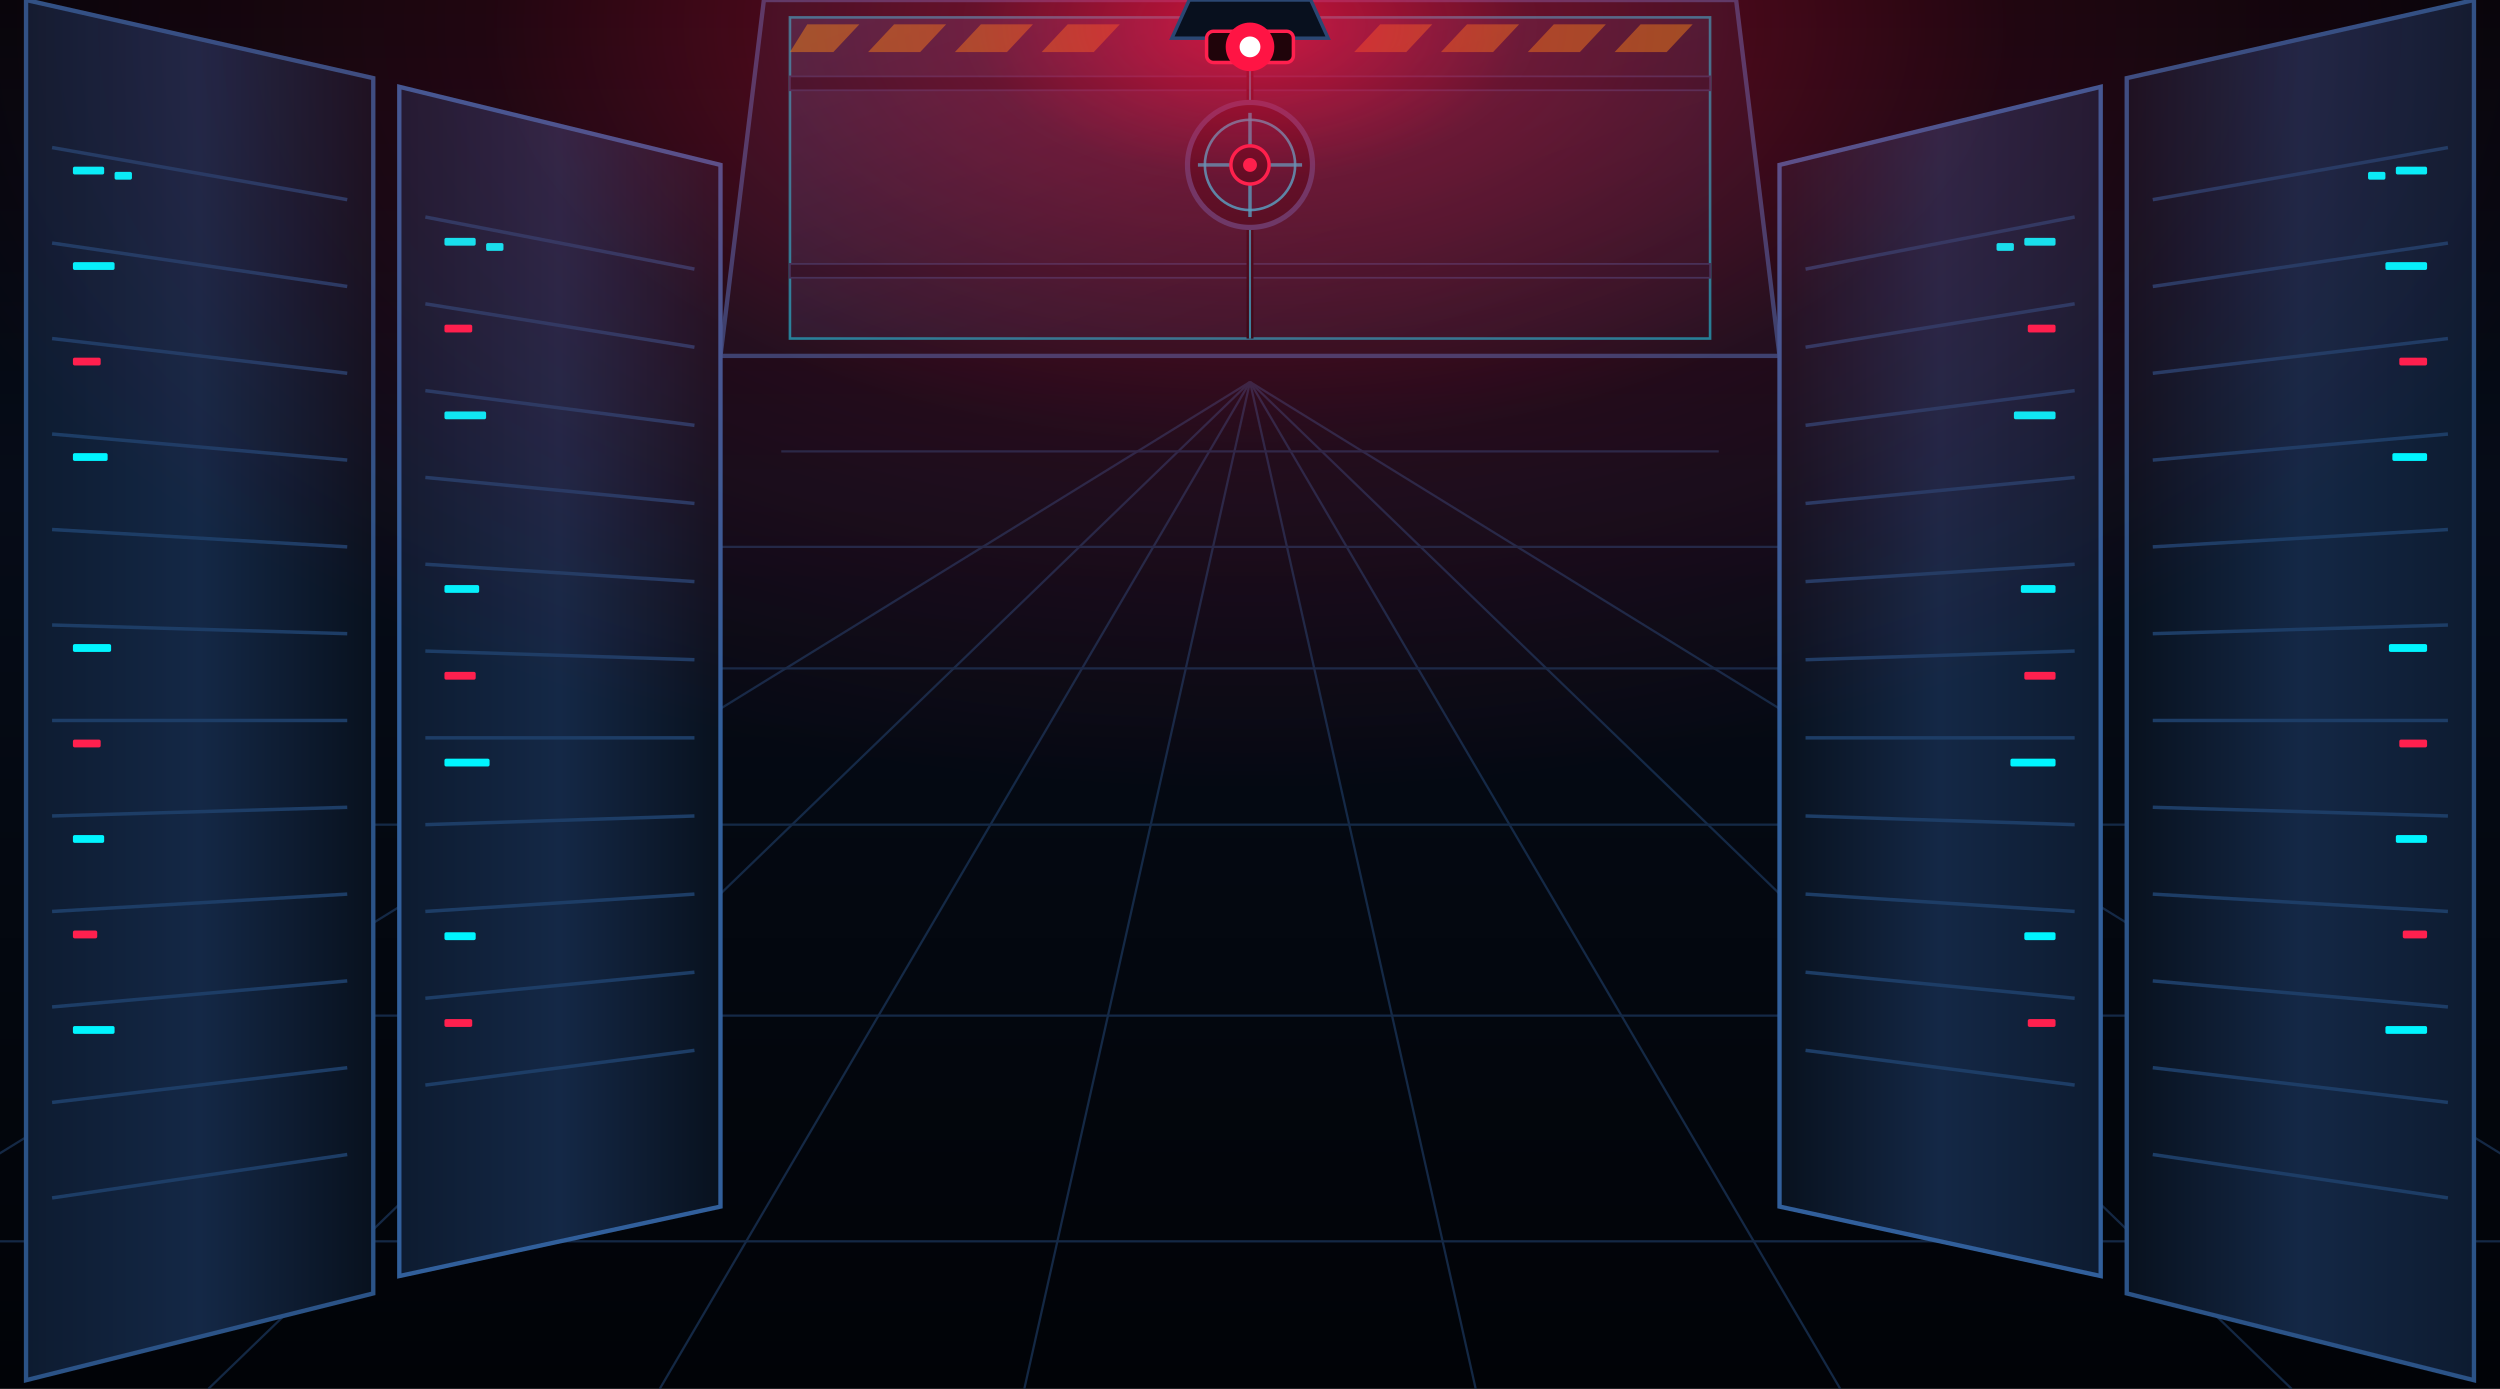
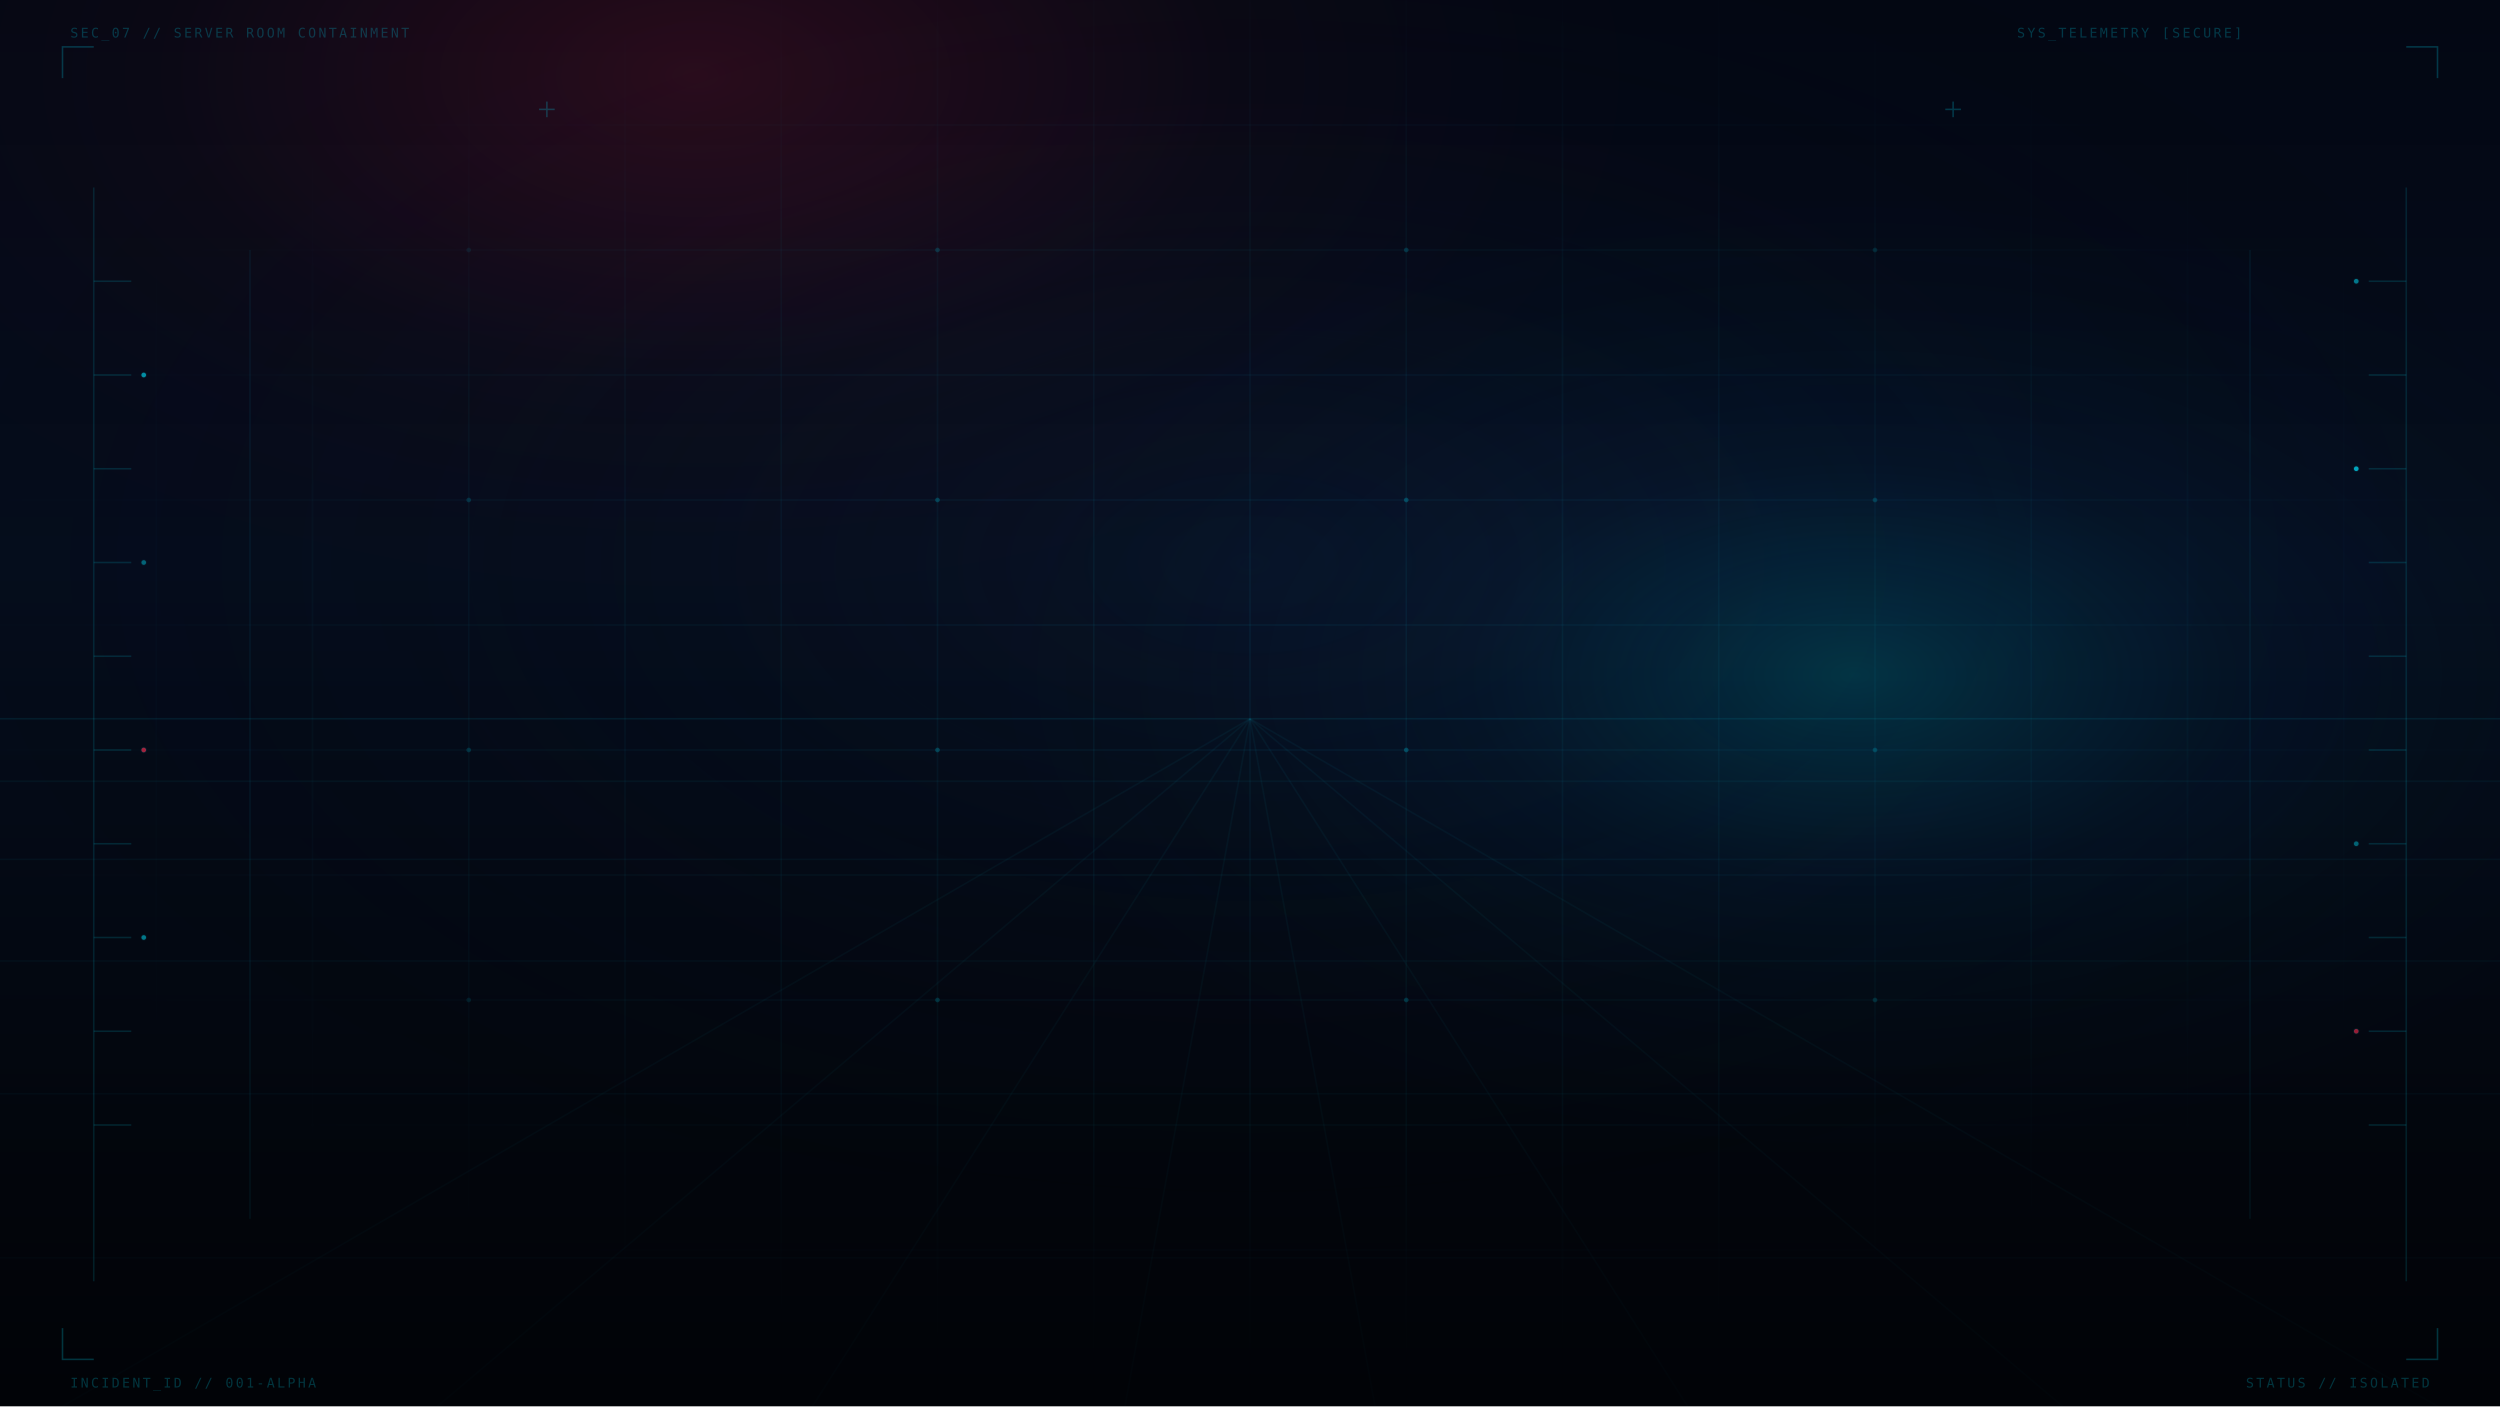
- <svg xmlns="http://www.w3.org/2000/svg" viewBox="0 0 1440 800" preserveAspectRatio="xMidYMid slice">
+ <svg viewBox="0 0 1600 900" preserveAspectRatio="xMidYMid slice" fill="none">
  <defs>
-     <linearGradient id="bgGrad" x1="0" y1="0" x2="0" y2="1">
-       <stop offset="0%" stop-color="#020409" />
-       <stop offset="35%" stop-color="#060c18" />
+     <linearGradient id="bg-deep" x1="0%" y1="0%" x2="0%" y2="100%">
+       <stop offset="0%" stop-color="#030713" />
+       <stop offset="40%" stop-color="#050d1d" />
+       <stop offset="85%" stop-color="#02050b" />
      <stop offset="100%" stop-color="#010307" />
    </linearGradient>
-     <radialGradient id="emergencyGlow" cx="50%" cy="2%" r="55%">
-       <stop offset="0%" stop-color="#ff1444" stop-opacity="0.8" />
-       <stop offset="20%" stop-color="#ff1444" stop-opacity="0.38" />
-       <stop offset="55%" stop-color="#ff1444" stop-opacity="0.12" />
-       <stop offset="100%" stop-color="#ff1444" stop-opacity="0" />
+     <radialGradient id="robot-stage-glow" cx="74%" cy="48%" r="38%">
+       <stop offset="0%" stop-color="rgba(0, 229, 255, 0.18)" />
+       <stop offset="40%" stop-color="rgba(0, 140, 220, 0.06)" />
+       <stop offset="100%" stop-color="transparent" />
    </radialGradient>
-     <linearGradient id="doorPlate" x1="0" y1="0" x2="1" y2="1">
-       <stop offset="0%" stop-color="#182a44" />
-       <stop offset="50%" stop-color="#101c2e" />
-       <stop offset="100%" stop-color="#0a121e" />
+     <radialGradient id="lockdown-ambient" cx="28%" cy="5%" r="42%">
+       <stop offset="0%" stop-color="rgba(255, 38, 74, 0.15)" />
+       <stop offset="50%" stop-color="rgba(255, 38, 74, 0.03)" />
+       <stop offset="100%" stop-color="transparent" />
+     </radialGradient>
+     <radialGradient id="center-diffuse" cx="50%" cy="40%" r="55%">
+       <stop offset="0%" stop-color="rgba(12, 28, 54, 0.35)" />
+       <stop offset="60%" stop-color="rgba(5, 12, 24, 0.1)" />
+       <stop offset="100%" stop-color="transparent" />
+     </radialGradient>
+     <radialGradient id="grid-fade-mask" cx="50%" cy="46%" r="56%">
+       <stop offset="0%" stop-color="#ffffff" stop-opacity="1" />
+       <stop offset="65%" stop-color="#ffffff" stop-opacity="0.5" />
+       <stop offset="100%" stop-color="#000000" stop-opacity="0" />
+     </radialGradient>
+     <mask id="grid-mask">
+       <rect width="1600" height="900" fill="url(#grid-fade-mask)" />
+     </mask>
+     <linearGradient id="floor-fade" x1="0%" y1="0%" x2="0%" y2="100%">
+       <stop offset="0%" stop-color="#000000" stop-opacity="0" />
+       <stop offset="40%" stop-color="#ffffff" stop-opacity="0.7" />
+       <stop offset="100%" stop-color="#ffffff" stop-opacity="0.12" />
    </linearGradient>
-     <linearGradient id="rackGrad" x1="0" y1="0" x2="1" y2="0">
-       <stop offset="0%" stop-color="#0d1b30" />
-       <stop offset="50%" stop-color="#142846" />
-       <stop offset="100%" stop-color="#08111e" />
-     </linearGradient>
-     <linearGradient id="rackGradR" x1="1" y1="0" x2="0" y2="0">
-       <stop offset="0%" stop-color="#0d1b30" />
-       <stop offset="50%" stop-color="#142846" />
-       <stop offset="100%" stop-color="#08111e" />
-     </linearGradient>
+     <mask id="floor-mask">
+       <rect width="1600" height="900" fill="url(#floor-fade)" />
+     </mask>
  </defs>
-   <rect width="1440" height="800" fill="url(#bgGrad)" />
-   <g stroke="#1a3458" stroke-width="1.3" opacity="0.75">
-     <line x1="720" y1="220" x2="-220" y2="800" />
-     <line x1="720" y1="220" x2="120" y2="800" />
-     <line x1="720" y1="220" x2="380" y2="800" />
-     <line x1="720" y1="220" x2="590" y2="800" />
-     <line x1="720" y1="220" x2="850" y2="800" />
-     <line x1="720" y1="220" x2="1060" y2="800" />
-     <line x1="720" y1="220" x2="1320" y2="800" />
-     <line x1="720" y1="220" x2="1660" y2="800" />
-     <line x1="450" y1="260" x2="990" y2="260" />
-     <line x1="380" y1="315" x2="1060" y2="315" />
-     <line x1="290" y1="385" x2="1150" y2="385" />
-     <line x1="190" y1="475" x2="1250" y2="475" />
-     <line x1="70" y1="585" x2="1370" y2="585" />
-     <line x1="-70" y1="715" x2="1510" y2="715" />
+   <rect width="1600" height="900" fill="url(#bg-deep)" />
+   <rect width="1600" height="900" fill="url(#center-diffuse)" />
+   <rect width="1600" height="900" fill="url(#lockdown-ambient)" />
+   <rect width="1600" height="900" fill="url(#robot-stage-glow)" />
+   <g mask="url(#grid-mask)" stroke="rgba(0, 229, 255, 0.06)" stroke-width="1">
+     <line x1="100" y1="0" x2="100" y2="900" />
+     <line x1="200" y1="0" x2="200" y2="900" />
+     <line x1="300" y1="0" x2="300" y2="900" />
+     <line x1="400" y1="0" x2="400" y2="900" />
+     <line x1="500" y1="0" x2="500" y2="900" />
+     <line x1="600" y1="0" x2="600" y2="900" />
+     <line x1="700" y1="0" x2="700" y2="900" />
+     <line x1="800" y1="0" x2="800" y2="900" />
+     <line x1="900" y1="0" x2="900" y2="900" />
+     <line x1="1000" y1="0" x2="1000" y2="900" />
+     <line x1="1100" y1="0" x2="1100" y2="900" />
+     <line x1="1200" y1="0" x2="1200" y2="900" />
+     <line x1="1300" y1="0" x2="1300" y2="900" />
+     <line x1="1400" y1="0" x2="1400" y2="900" />
+     <line x1="1500" y1="0" x2="1500" y2="900" />
+     <line x1="0" y1="80" x2="1600" y2="80" />
+     <line x1="0" y1="160" x2="1600" y2="160" />
+     <line x1="0" y1="240" x2="1600" y2="240" />
+     <line x1="0" y1="320" x2="1600" y2="320" />
+     <line x1="0" y1="400" x2="1600" y2="400" />
+     <line x1="0" y1="480" x2="1600" y2="480" />
+     <line x1="0" y1="560" x2="1600" y2="560" />
+     <line x1="0" y1="640" x2="1600" y2="640" />
+     <line x1="0" y1="720" x2="1600" y2="720" />
+     <line x1="0" y1="800" x2="1600" y2="800" />
  </g>
-   <g id="security-blast-door">
-     <polygon points="440,0 1000,0 1025,205 415,205" fill="#070f1a" stroke="#254774" stroke-width="2.5" />
-     <rect x="455" y="10" width="530" height="185" fill="url(#doorPlate)" stroke="#00e5ff" stroke-width="1.5" stroke-opacity="0.6" />
-     <g opacity="0.45">
-       <polygon points="465,14 495,14 480,30 455,30" fill="#ffb800" />
-       <polygon points="515,14 545,14 530,30 500,30" fill="#ffb800" />
-       <polygon points="565,14 595,14 580,30 550,30" fill="#ffb800" />
-       <polygon points="615,14 645,14 630,30 600,30" fill="#ffb800" />
-       <polygon points="795,14 825,14 810,30 780,30" fill="#ffb800" />
-       <polygon points="845,14 875,14 860,30 830,30" fill="#ffb800" />
-       <polygon points="895,14 925,14 910,30 880,30" fill="#ffb800" />
-       <polygon points="945,14 975,14 960,30 930,30" fill="#ffb800" />
-     </g>
-     <rect x="455" y="44" width="530" height="8" fill="#091424" stroke="#1d385e" stroke-width="1" />
-     <rect x="455" y="152" width="530" height="8" fill="#091424" stroke="#1d385e" stroke-width="1" />
-     <line x1="720" y1="10" x2="720" y2="195" stroke="#03060c" stroke-width="4" />
-     <line x1="720" y1="10" x2="720" y2="195" stroke="#00e5ff" stroke-width="1.2" stroke-opacity="0.7" />
-     <circle cx="720" cy="95" r="36" fill="#060c16" stroke="#254a79" stroke-width="3" />
-     <circle cx="720" cy="95" r="26" fill="#0b172a" stroke="#00e5ff" stroke-width="1.5" stroke-opacity="0.85" />
-     <line x1="690" y1="95" x2="750" y2="95" stroke="#00e5ff" stroke-width="2" stroke-opacity="0.8" />
-     <line x1="720" y1="65" x2="720" y2="125" stroke="#00e5ff" stroke-width="2" stroke-opacity="0.8" />
-     <circle cx="720" cy="95" r="11" fill="#040810" stroke="#ff2952" stroke-width="2" />
-     <circle cx="720" cy="95" r="4" fill="#ff2952" />
+   <g mask="url(#grid-mask)" fill="rgba(0, 229, 255, 0.28)">
+     <circle cx="300" cy="160" r="1.5" />
+     <circle cx="600" cy="160" r="1.5" />
+     <circle cx="900" cy="160" r="1.5" />
+     <circle cx="1200" cy="160" r="1.5" />
+     <circle cx="300" cy="320" r="1.5" />
+     <circle cx="600" cy="320" r="1.5" />
+     <circle cx="900" cy="320" r="1.5" />
+     <circle cx="1200" cy="320" r="1.5" />
+     <circle cx="300" cy="480" r="1.5" />
+     <circle cx="600" cy="480" r="1.5" />
+     <circle cx="900" cy="480" r="1.5" />
+     <circle cx="1200" cy="480" r="1.5" />
+     <circle cx="300" cy="640" r="1.5" />
+     <circle cx="600" cy="640" r="1.5" />
+     <circle cx="900" cy="640" r="1.5" />
+     <circle cx="1200" cy="640" r="1.5" />
  </g>
-   <g id="left-server-racks">
-     <polygon points="15,0 215,45 215,745 15,795" fill="url(#rackGrad)" stroke="#2b5387" stroke-width="2.5" />
-     <polygon points="230,50 415,95 415,695 230,735" fill="url(#rackGrad)" stroke="#315f9b" stroke-width="2.5" />
-     <g stroke="#1d3d66" stroke-width="2">
-       <line x1="30" y1="85" x2="200" y2="115" />
-       <line x1="30" y1="140" x2="200" y2="165" />
-       <line x1="30" y1="195" x2="200" y2="215" />
-       <line x1="30" y1="250" x2="200" y2="265" />
-       <line x1="30" y1="305" x2="200" y2="315" />
-       <line x1="30" y1="360" x2="200" y2="365" />
-       <line x1="30" y1="415" x2="200" y2="415" />
-       <line x1="30" y1="470" x2="200" y2="465" />
-       <line x1="30" y1="525" x2="200" y2="515" />
-       <line x1="30" y1="580" x2="200" y2="565" />
-       <line x1="30" y1="635" x2="200" y2="615" />
-       <line x1="30" y1="690" x2="200" y2="665" />
-       <line x1="245" y1="125" x2="400" y2="155" />
-       <line x1="245" y1="175" x2="400" y2="200" />
-       <line x1="245" y1="225" x2="400" y2="245" />
-       <line x1="245" y1="275" x2="400" y2="290" />
-       <line x1="245" y1="325" x2="400" y2="335" />
-       <line x1="245" y1="375" x2="400" y2="380" />
-       <line x1="245" y1="425" x2="400" y2="425" />
-       <line x1="245" y1="475" x2="400" y2="470" />
-       <line x1="245" y1="525" x2="400" y2="515" />
-       <line x1="245" y1="575" x2="400" y2="560" />
-       <line x1="245" y1="625" x2="400" y2="605" />
-     </g>
-     <g fill="#00f5ff">
-       <rect x="42" y="96" width="18" height="4.5" rx="1" />
-       <rect x="66" y="99" width="10" height="4.5" rx="1" />
-       <rect x="42" y="151" width="24" height="4.5" rx="1" />
-       <rect x="42" y="261" width="20" height="4.5" rx="1" />
-       <rect x="42" y="371" width="22" height="4.5" rx="1" />
-       <rect x="42" y="481" width="18" height="4.5" rx="1" />
-       <rect x="42" y="591" width="24" height="4.5" rx="1" />
-       <rect x="256" y="137" width="18" height="4.5" rx="1" />
-       <rect x="280" y="140" width="10" height="4.5" rx="1" />
-       <rect x="256" y="237" width="24" height="4.5" rx="1" />
-       <rect x="256" y="337" width="20" height="4.5" rx="1" />
-       <rect x="256" y="437" width="26" height="4.5" rx="1" />
-       <rect x="256" y="537" width="18" height="4.5" rx="1" />
-     </g>
-     <g fill="#ff204e">
-       <rect x="42" y="206" width="16" height="4.5" rx="1" />
-       <rect x="42" y="426" width="16" height="4.5" rx="1" />
-       <rect x="42" y="536" width="14" height="4.5" rx="1" />
-       <rect x="256" y="187" width="16" height="4.5" rx="1" />
-       <rect x="256" y="387" width="18" height="4.5" rx="1" />
-       <rect x="256" y="587" width="16" height="4.5" rx="1" />
-     </g>
+   <g mask="url(#floor-mask)" stroke="rgba(0, 229, 255, 0.08)" stroke-width="1">
+     <line x1="0" y1="460" x2="1600" y2="460" stroke="rgba(0, 229, 255, 0.14)" />
+     <line x1="800" y1="460" x2="40" y2="900" />
+     <line x1="800" y1="460" x2="280" y2="900" />
+     <line x1="800" y1="460" x2="520" y2="900" />
+     <line x1="800" y1="460" x2="720" y2="900" />
+     <line x1="800" y1="460" x2="880" y2="900" />
+     <line x1="800" y1="460" x2="1080" y2="900" />
+     <line x1="800" y1="460" x2="1320" y2="900" />
+     <line x1="800" y1="460" x2="1560" y2="900" />
+     <line x1="0" y1="500" x2="1600" y2="500" />
+     <line x1="0" y1="550" x2="1600" y2="550" />
+     <line x1="0" y1="615" x2="1600" y2="615" />
+     <line x1="0" y1="700" x2="1600" y2="700" />
+     <line x1="0" y1="805" x2="1600" y2="805" />
  </g>
-   <g id="right-server-racks">
-     <polygon points="1425,0 1225,45 1225,745 1425,795" fill="url(#rackGradR)" stroke="#2b5387" stroke-width="2.5" />
-     <polygon points="1210,50 1025,95 1025,695 1210,735" fill="url(#rackGradR)" stroke="#315f9b" stroke-width="2.5" />
-     <g stroke="#1d3d66" stroke-width="2">
-       <line x1="1410" y1="85" x2="1240" y2="115" />
-       <line x1="1410" y1="140" x2="1240" y2="165" />
-       <line x1="1410" y1="195" x2="1240" y2="215" />
-       <line x1="1410" y1="250" x2="1240" y2="265" />
-       <line x1="1410" y1="305" x2="1240" y2="315" />
-       <line x1="1410" y1="360" x2="1240" y2="365" />
-       <line x1="1410" y1="415" x2="1240" y2="415" />
-       <line x1="1410" y1="470" x2="1240" y2="465" />
-       <line x1="1410" y1="525" x2="1240" y2="515" />
-       <line x1="1410" y1="580" x2="1240" y2="565" />
-       <line x1="1410" y1="635" x2="1240" y2="615" />
-       <line x1="1410" y1="690" x2="1240" y2="665" />
-       <line x1="1195" y1="125" x2="1040" y2="155" />
-       <line x1="1195" y1="175" x2="1040" y2="200" />
-       <line x1="1195" y1="225" x2="1040" y2="245" />
-       <line x1="1195" y1="275" x2="1040" y2="290" />
-       <line x1="1195" y1="325" x2="1040" y2="335" />
-       <line x1="1195" y1="375" x2="1040" y2="380" />
-       <line x1="1195" y1="425" x2="1040" y2="425" />
-       <line x1="1195" y1="475" x2="1040" y2="470" />
-       <line x1="1195" y1="525" x2="1040" y2="515" />
-       <line x1="1195" y1="575" x2="1040" y2="560" />
-       <line x1="1195" y1="625" x2="1040" y2="605" />
-     </g>
-     <g fill="#00f5ff">
-       <rect x="1380" y="96" width="18" height="4.5" rx="1" />
-       <rect x="1364" y="99" width="10" height="4.5" rx="1" />
-       <rect x="1374" y="151" width="24" height="4.5" rx="1" />
-       <rect x="1378" y="261" width="20" height="4.5" rx="1" />
-       <rect x="1376" y="371" width="22" height="4.5" rx="1" />
-       <rect x="1380" y="481" width="18" height="4.5" rx="1" />
-       <rect x="1374" y="591" width="24" height="4.5" rx="1" />
-       <rect x="1166" y="137" width="18" height="4.5" rx="1" />
-       <rect x="1150" y="140" width="10" height="4.5" rx="1" />
-       <rect x="1160" y="237" width="24" height="4.5" rx="1" />
-       <rect x="1164" y="337" width="20" height="4.5" rx="1" />
-       <rect x="1158" y="437" width="26" height="4.5" rx="1" />
-       <rect x="1166" y="537" width="18" height="4.5" rx="1" />
-     </g>
-     <g fill="#ff204e">
-       <rect x="1382" y="206" width="16" height="4.5" rx="1" />
-       <rect x="1382" y="426" width="16" height="4.5" rx="1" />
-       <rect x="1384" y="536" width="14" height="4.5" rx="1" />
-       <rect x="1168" y="187" width="16" height="4.5" rx="1" />
-       <rect x="1166" y="387" width="18" height="4.5" rx="1" />
-       <rect x="1168" y="587" width="16" height="4.5" rx="1" />
-     </g>
+   <g stroke="rgba(0, 229, 255, 0.12)" stroke-width="1">
+     <line x1="60" y1="120" x2="60" y2="820" />
+     <line x1="160" y1="160" x2="160" y2="780" stroke="rgba(0, 229, 255, 0.06)" />
+     <path d="M60,180 h24 M60,240 h24 M60,300 h24 M60,360 h24 M60,420 h24 M60,480 h24 M60,540 h24 M60,600 h24 M60,660 h24 M60,720 h24" stroke="rgba(0, 229, 255, 0.14)" />
+     <circle cx="92" cy="240" r="1.5" fill="#00e5ff" opacity="0.6" />
+     <circle cx="92" cy="360" r="1.5" fill="#00e5ff" opacity="0.4" />
+     <circle cx="92" cy="480" r="1.5" fill="#ff264a" opacity="0.65" />
+     <circle cx="92" cy="600" r="1.5" fill="#00e5ff" opacity="0.5" />
  </g>
-   <rect width="1440" height="800" fill="url(#emergencyGlow)" />
-   <g id="emergency-lamp" transform="translate(660, 0)">
-     <polygon points="25,0 95,0 105,22 15,22" fill="#08101e" stroke="#2a4773" stroke-width="2" />
-     <rect x="35" y="18" width="50" height="18" rx="4" fill="#20040a" stroke="#ff204e" stroke-width="2" />
-     <circle cx="60" cy="27" r="14" fill="#ff1444" />
-     <circle cx="60" cy="27" r="6" fill="#ffffff" />
+   <g stroke="rgba(0, 229, 255, 0.12)" stroke-width="1">
+     <line x1="1540" y1="120" x2="1540" y2="820" />
+     <line x1="1440" y1="160" x2="1440" y2="780" stroke="rgba(0, 229, 255, 0.06)" />
+     <path d="M1516,180 h24 M1516,240 h24 M1516,300 h24 M1516,360 h24 M1516,420 h24 M1516,480 h24 M1516,540 h24 M1516,600 h24 M1516,660 h24 M1516,720 h24" stroke="rgba(0, 229, 255, 0.14)" />
+     <circle cx="1508" cy="180" r="1.5" fill="#00e5ff" opacity="0.5" />
+     <circle cx="1508" cy="300" r="1.5" fill="#00e5ff" opacity="0.7" />
+     <circle cx="1508" cy="540" r="1.5" fill="#00e5ff" opacity="0.4" />
+     <circle cx="1508" cy="660" r="1.5" fill="#ff264a" opacity="0.6" />
+   </g>
+   <g stroke="rgba(0, 229, 255, 0.22)" stroke-width="1">
+     <path d="M40,50 L40,30 L60,30" />
+     <path d="M1560,50 L1560,30 L1540,30" />
+     <path d="M40,850 L40,870 L60,870" />
+     <path d="M1560,850 L1560,870 L1540,870" />
+     <path d="M350,70 v-5 m0,10 v-5 M345,70 h10" />
+     <path d="M1250,70 v-5 m0,10 v-5 M1245,70 h10" />
+   </g>
+   <g fill="rgba(0, 229, 255, 0.22)" font-family="monospace" font-size="8.5" letter-spacing="1.5">
+     <text x="45" y="24">SEC_07 // SERVER ROOM CONTAINMENT</text>
+     <text x="1435" y="24" text-anchor="end">SYS_TELEMETRY [SECURE]</text>
+     <text x="45" y="888">INCIDENT_ID // 001-ALPHA</text>
+     <text x="1555" y="888" text-anchor="end">STATUS // ISOLATED</text>
  </g>
</svg>
